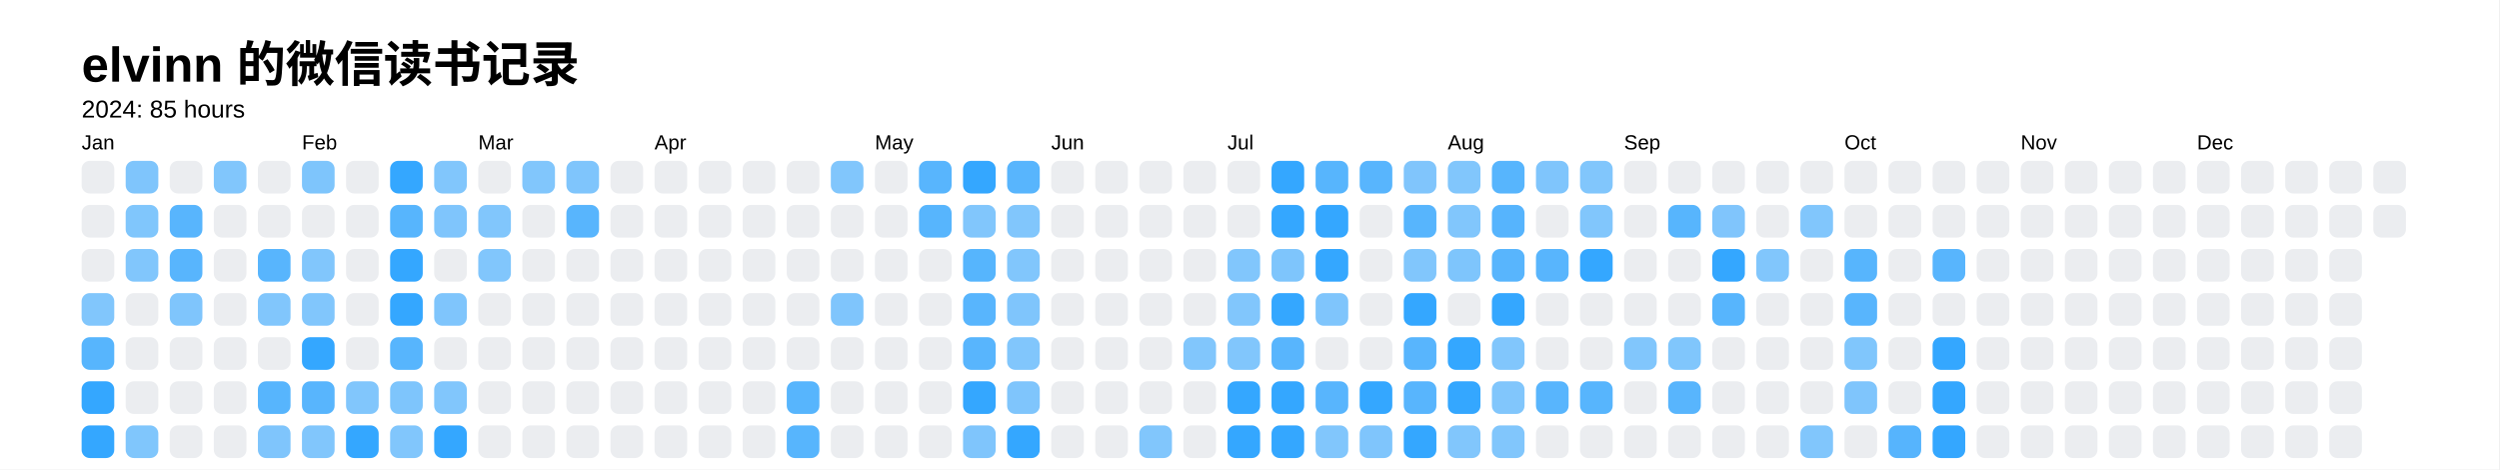
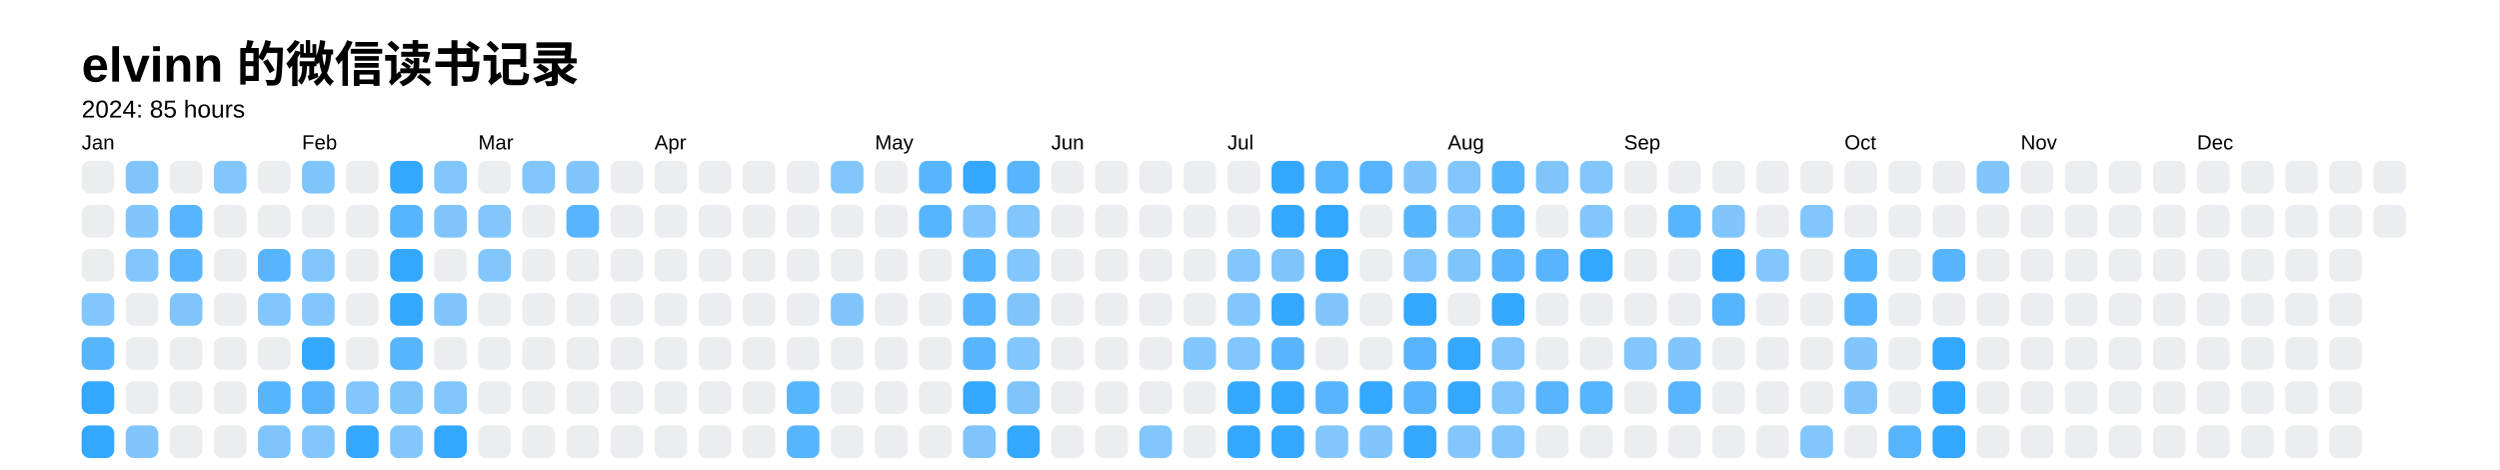
<svg xmlns="http://www.w3.org/2000/svg" baseProfile="full" height="57.5mm" version="1.1" viewBox="0,0,306.2,57.5" width="306.2mm">
  <defs />
  <rect fill="#FFFFFF" height="57.5" width="306.2" x="0" y="0" />
  <text fill="#000000" style="font-size:6px; font-family:Arial; font-weight:bold;" x="10" y="10">elvinn 的微信读书记录</text>
  <text fill="#000000" style="font-size:3px; font-family:Arial;" x="10" y="14.4">2024: 85 hours</text>
  <text fill="#000000" style="font-size:2.5px; font-family:Arial" x="10" y="18.3">Jan</text>
  <rect fill="#EBEDF0" height="4" rx="1" ry="1" width="4" x="10" y="19.7" />
  <rect fill="#EBEDF0" height="4" rx="1" ry="1" width="4" x="10" y="25.1" />
  <rect fill="#EBEDF0" height="4" rx="1" ry="1" width="4" x="10" y="30.5" />
  <rect fill="#81c6fc" height="4" rx="1" ry="1" width="4" x="10" y="35.9" />
  <rect fill="#57b5fd" height="4" rx="1" ry="1" width="4" x="10" y="41.3" />
  <rect fill="#34A7FF" height="4" rx="1" ry="1" width="4" x="10" y="46.7" />
  <rect fill="#34A7FF" height="4" rx="1" ry="1" width="4" x="10" y="52.1" />
  <rect fill="#7fc5fc" height="4" rx="1" ry="1" width="4" x="15.4" y="19.7" />
  <rect fill="#80c6fc" height="4" rx="1" ry="1" width="4" x="15.4" y="25.1" />
  <rect fill="#81c6fc" height="4" rx="1" ry="1" width="4" x="15.4" y="30.5" />
  <rect fill="#EBEDF0" height="4" rx="1" ry="1" width="4" x="15.4" y="35.9" />
  <rect fill="#EBEDF0" height="4" rx="1" ry="1" width="4" x="15.4" y="41.3" />
  <rect fill="#EBEDF0" height="4" rx="1" ry="1" width="4" x="15.4" y="46.7" />
  <rect fill="#80c6fc" height="4" rx="1" ry="1" width="4" x="15.4" y="52.1" />
  <rect fill="#EBEDF0" height="4" rx="1" ry="1" width="4" x="20.8" y="19.7" />
  <rect fill="#58b5fd" height="4" rx="1" ry="1" width="4" x="20.8" y="25.1" />
  <rect fill="#58b5fd" height="4" rx="1" ry="1" width="4" x="20.8" y="30.5" />
  <rect fill="#7fc5fc" height="4" rx="1" ry="1" width="4" x="20.8" y="35.9" />
  <rect fill="#EBEDF0" height="4" rx="1" ry="1" width="4" x="20.8" y="41.3" />
  <rect fill="#EBEDF0" height="4" rx="1" ry="1" width="4" x="20.8" y="46.7" />
  <rect fill="#EBEDF0" height="4" rx="1" ry="1" width="4" x="20.8" y="52.1" />
  <rect fill="#81c6fc" height="4" rx="1" ry="1" width="4" x="26.2" y="19.7" />
  <rect fill="#EBEDF0" height="4" rx="1" ry="1" width="4" x="26.2" y="25.1" />
  <rect fill="#EBEDF0" height="4" rx="1" ry="1" width="4" x="26.2" y="30.5" />
  <rect fill="#EBEDF0" height="4" rx="1" ry="1" width="4" x="26.2" y="35.9" />
  <rect fill="#EBEDF0" height="4" rx="1" ry="1" width="4" x="26.2" y="41.3" />
  <rect fill="#EBEDF0" height="4" rx="1" ry="1" width="4" x="26.2" y="46.7" />
  <rect fill="#EBEDF0" height="4" rx="1" ry="1" width="4" x="26.2" y="52.1" />
  <rect fill="#EBEDF0" height="4" rx="1" ry="1" width="4" x="31.6" y="19.7" />
  <rect fill="#EBEDF0" height="4" rx="1" ry="1" width="4" x="31.6" y="25.1" />
  <rect fill="#58b5fd" height="4" rx="1" ry="1" width="4" x="31.6" y="30.5" />
  <rect fill="#81c6fc" height="4" rx="1" ry="1" width="4" x="31.6" y="35.9" />
  <rect fill="#EBEDF0" height="4" rx="1" ry="1" width="4" x="31.6" y="41.3" />
  <rect fill="#57b5fd" height="4" rx="1" ry="1" width="4" x="31.6" y="46.7" />
  <rect fill="#7fc5fc" height="4" rx="1" ry="1" width="4" x="31.6" y="52.1" />
  <text fill="#000000" style="font-size:2.5px; font-family:Arial" x="37.0" y="18.3">Feb</text>
  <rect fill="#7ec5fc" height="4" rx="1" ry="1" width="4" x="37.0" y="19.7" />
  <rect fill="#EBEDF0" height="4" rx="1" ry="1" width="4" x="37.0" y="25.1" />
  <rect fill="#81c6fc" height="4" rx="1" ry="1" width="4" x="37.0" y="30.5" />
  <rect fill="#81c6fc" height="4" rx="1" ry="1" width="4" x="37.0" y="35.9" />
  <rect fill="#34A7FF" height="4" rx="1" ry="1" width="4" x="37.0" y="41.3" />
  <rect fill="#58b5fd" height="4" rx="1" ry="1" width="4" x="37.0" y="46.7" />
  <rect fill="#81c6fc" height="4" rx="1" ry="1" width="4" x="37.0" y="52.1" />
  <rect fill="#EBEDF0" height="4" rx="1" ry="1" width="4" x="42.4" y="19.7" />
  <rect fill="#EBEDF0" height="4" rx="1" ry="1" width="4" x="42.4" y="25.1" />
  <rect fill="#EBEDF0" height="4" rx="1" ry="1" width="4" x="42.4" y="30.5" />
  <rect fill="#EBEDF0" height="4" rx="1" ry="1" width="4" x="42.4" y="35.9" />
  <rect fill="#EBEDF0" height="4" rx="1" ry="1" width="4" x="42.4" y="41.3" />
  <rect fill="#81c6fc" height="4" rx="1" ry="1" width="4" x="42.4" y="46.7" />
  <rect fill="#34A7FF" height="4" rx="1" ry="1" width="4" x="42.4" y="52.1" />
  <rect fill="#34A7FF" height="4" rx="1" ry="1" width="4" x="47.8" y="19.7" />
  <rect fill="#57b5fd" height="4" rx="1" ry="1" width="4" x="47.8" y="25.1" />
  <rect fill="#34A7FF" height="4" rx="1" ry="1" width="4" x="47.8" y="30.5" />
  <rect fill="#34A7FF" height="4" rx="1" ry="1" width="4" x="47.8" y="35.9" />
  <rect fill="#57b5fd" height="4" rx="1" ry="1" width="4" x="47.8" y="41.3" />
  <rect fill="#7ec5fc" height="4" rx="1" ry="1" width="4" x="47.8" y="46.7" />
  <rect fill="#81c6fc" height="4" rx="1" ry="1" width="4" x="47.8" y="52.1" />
  <rect fill="#81c6fc" height="4" rx="1" ry="1" width="4" x="53.2" y="19.7" />
  <rect fill="#7fc5fc" height="4" rx="1" ry="1" width="4" x="53.2" y="25.1" />
  <rect fill="#EBEDF0" height="4" rx="1" ry="1" width="4" x="53.2" y="30.5" />
  <rect fill="#7fc5fc" height="4" rx="1" ry="1" width="4" x="53.2" y="35.9" />
  <rect fill="#EBEDF0" height="4" rx="1" ry="1" width="4" x="53.2" y="41.3" />
  <rect fill="#81c6fc" height="4" rx="1" ry="1" width="4" x="53.2" y="46.7" />
  <rect fill="#34A7FF" height="4" rx="1" ry="1" width="4" x="53.2" y="52.1" />
  <text fill="#000000" style="font-size:2.5px; font-family:Arial" x="58.6" y="18.3">Mar</text>
  <rect fill="#EBEDF0" height="4" rx="1" ry="1" width="4" x="58.6" y="19.7" />
  <rect fill="#81c6fc" height="4" rx="1" ry="1" width="4" x="58.6" y="25.1" />
  <rect fill="#81c6fc" height="4" rx="1" ry="1" width="4" x="58.6" y="30.5" />
  <rect fill="#EBEDF0" height="4" rx="1" ry="1" width="4" x="58.6" y="35.9" />
  <rect fill="#EBEDF0" height="4" rx="1" ry="1" width="4" x="58.6" y="41.3" />
  <rect fill="#EBEDF0" height="4" rx="1" ry="1" width="4" x="58.6" y="46.7" />
  <rect fill="#EBEDF0" height="4" rx="1" ry="1" width="4" x="58.6" y="52.1" />
  <rect fill="#81c6fc" height="4" rx="1" ry="1" width="4" x="64" y="19.7" />
  <rect fill="#EBEDF0" height="4" rx="1" ry="1" width="4" x="64" y="25.1" />
  <rect fill="#EBEDF0" height="4" rx="1" ry="1" width="4" x="64" y="30.5" />
  <rect fill="#EBEDF0" height="4" rx="1" ry="1" width="4" x="64" y="35.9" />
  <rect fill="#EBEDF0" height="4" rx="1" ry="1" width="4" x="64" y="41.3" />
  <rect fill="#EBEDF0" height="4" rx="1" ry="1" width="4" x="64" y="46.7" />
  <rect fill="#EBEDF0" height="4" rx="1" ry="1" width="4" x="64" y="52.1" />
  <rect fill="#7fc5fc" height="4" rx="1" ry="1" width="4" x="69.4" y="19.7" />
  <rect fill="#58b5fd" height="4" rx="1" ry="1" width="4" x="69.4" y="25.1" />
  <rect fill="#EBEDF0" height="4" rx="1" ry="1" width="4" x="69.4" y="30.5" />
  <rect fill="#EBEDF0" height="4" rx="1" ry="1" width="4" x="69.4" y="35.9" />
  <rect fill="#EBEDF0" height="4" rx="1" ry="1" width="4" x="69.4" y="41.3" />
  <rect fill="#EBEDF0" height="4" rx="1" ry="1" width="4" x="69.4" y="46.7" />
  <rect fill="#EBEDF0" height="4" rx="1" ry="1" width="4" x="69.4" y="52.1" />
  <rect fill="#EBEDF0" height="4" rx="1" ry="1" width="4" x="74.8" y="19.7" />
  <rect fill="#EBEDF0" height="4" rx="1" ry="1" width="4" x="74.8" y="25.1" />
  <rect fill="#EBEDF0" height="4" rx="1" ry="1" width="4" x="74.8" y="30.5" />
  <rect fill="#EBEDF0" height="4" rx="1" ry="1" width="4" x="74.8" y="35.9" />
  <rect fill="#EBEDF0" height="4" rx="1" ry="1" width="4" x="74.8" y="41.3" />
  <rect fill="#EBEDF0" height="4" rx="1" ry="1" width="4" x="74.8" y="46.7" />
  <rect fill="#EBEDF0" height="4" rx="1" ry="1" width="4" x="74.8" y="52.1" />
  <text fill="#000000" style="font-size:2.5px; font-family:Arial" x="80.2" y="18.3">Apr</text>
  <rect fill="#EBEDF0" height="4" rx="1" ry="1" width="4" x="80.2" y="19.7" />
  <rect fill="#EBEDF0" height="4" rx="1" ry="1" width="4" x="80.2" y="25.1" />
  <rect fill="#EBEDF0" height="4" rx="1" ry="1" width="4" x="80.2" y="30.5" />
  <rect fill="#EBEDF0" height="4" rx="1" ry="1" width="4" x="80.2" y="35.9" />
  <rect fill="#EBEDF0" height="4" rx="1" ry="1" width="4" x="80.2" y="41.3" />
  <rect fill="#EBEDF0" height="4" rx="1" ry="1" width="4" x="80.2" y="46.7" />
  <rect fill="#EBEDF0" height="4" rx="1" ry="1" width="4" x="80.2" y="52.1" />
  <rect fill="#EBEDF0" height="4" rx="1" ry="1" width="4" x="85.6" y="19.7" />
  <rect fill="#EBEDF0" height="4" rx="1" ry="1" width="4" x="85.6" y="25.1" />
  <rect fill="#EBEDF0" height="4" rx="1" ry="1" width="4" x="85.6" y="30.5" />
  <rect fill="#EBEDF0" height="4" rx="1" ry="1" width="4" x="85.6" y="35.9" />
  <rect fill="#EBEDF0" height="4" rx="1" ry="1" width="4" x="85.6" y="41.3" />
  <rect fill="#EBEDF0" height="4" rx="1" ry="1" width="4" x="85.6" y="46.7" />
  <rect fill="#EBEDF0" height="4" rx="1" ry="1" width="4" x="85.6" y="52.1" />
  <rect fill="#EBEDF0" height="4" rx="1" ry="1" width="4" x="91" y="19.7" />
  <rect fill="#EBEDF0" height="4" rx="1" ry="1" width="4" x="91" y="25.1" />
  <rect fill="#EBEDF0" height="4" rx="1" ry="1" width="4" x="91" y="30.5" />
  <rect fill="#EBEDF0" height="4" rx="1" ry="1" width="4" x="91" y="35.9" />
  <rect fill="#EBEDF0" height="4" rx="1" ry="1" width="4" x="91" y="41.3" />
  <rect fill="#EBEDF0" height="4" rx="1" ry="1" width="4" x="91" y="46.7" />
  <rect fill="#EBEDF0" height="4" rx="1" ry="1" width="4" x="91" y="52.1" />
  <rect fill="#EBEDF0" height="4" rx="1" ry="1" width="4" x="96.4" y="19.7" />
  <rect fill="#EBEDF0" height="4" rx="1" ry="1" width="4" x="96.4" y="25.1" />
  <rect fill="#EBEDF0" height="4" rx="1" ry="1" width="4" x="96.4" y="30.5" />
  <rect fill="#EBEDF0" height="4" rx="1" ry="1" width="4" x="96.4" y="35.9" />
  <rect fill="#EBEDF0" height="4" rx="1" ry="1" width="4" x="96.4" y="41.3" />
  <rect fill="#57b5fd" height="4" rx="1" ry="1" width="4" x="96.4" y="46.7" />
  <rect fill="#57b5fd" height="4" rx="1" ry="1" width="4" x="96.4" y="52.1" />
  <rect fill="#81c6fc" height="4" rx="1" ry="1" width="4" x="101.8" y="19.7" />
  <rect fill="#EBEDF0" height="4" rx="1" ry="1" width="4" x="101.8" y="25.1" />
  <rect fill="#EBEDF0" height="4" rx="1" ry="1" width="4" x="101.8" y="30.5" />
  <rect fill="#7fc5fc" height="4" rx="1" ry="1" width="4" x="101.8" y="35.9" />
  <rect fill="#EBEDF0" height="4" rx="1" ry="1" width="4" x="101.8" y="41.3" />
  <rect fill="#EBEDF0" height="4" rx="1" ry="1" width="4" x="101.8" y="46.7" />
  <rect fill="#EBEDF0" height="4" rx="1" ry="1" width="4" x="101.8" y="52.1" />
  <text fill="#000000" style="font-size:2.5px; font-family:Arial" x="107.2" y="18.3">May</text>
  <rect fill="#EBEDF0" height="4" rx="1" ry="1" width="4" x="107.2" y="19.7" />
  <rect fill="#EBEDF0" height="4" rx="1" ry="1" width="4" x="107.2" y="25.1" />
  <rect fill="#EBEDF0" height="4" rx="1" ry="1" width="4" x="107.2" y="30.5" />
  <rect fill="#EBEDF0" height="4" rx="1" ry="1" width="4" x="107.2" y="35.9" />
  <rect fill="#EBEDF0" height="4" rx="1" ry="1" width="4" x="107.2" y="41.3" />
  <rect fill="#EBEDF0" height="4" rx="1" ry="1" width="4" x="107.2" y="46.7" />
  <rect fill="#EBEDF0" height="4" rx="1" ry="1" width="4" x="107.2" y="52.1" />
  <rect fill="#58b5fd" height="4" rx="1" ry="1" width="4" x="112.6" y="19.7" />
  <rect fill="#57b5fd" height="4" rx="1" ry="1" width="4" x="112.6" y="25.1" />
  <rect fill="#EBEDF0" height="4" rx="1" ry="1" width="4" x="112.6" y="30.5" />
  <rect fill="#EBEDF0" height="4" rx="1" ry="1" width="4" x="112.6" y="35.9" />
  <rect fill="#EBEDF0" height="4" rx="1" ry="1" width="4" x="112.6" y="41.3" />
  <rect fill="#EBEDF0" height="4" rx="1" ry="1" width="4" x="112.6" y="46.7" />
  <rect fill="#EBEDF0" height="4" rx="1" ry="1" width="4" x="112.6" y="52.1" />
  <rect fill="#34A7FF" height="4" rx="1" ry="1" width="4" x="118" y="19.7" />
  <rect fill="#81c6fc" height="4" rx="1" ry="1" width="4" x="118" y="25.1" />
  <rect fill="#56b5fd" height="4" rx="1" ry="1" width="4" x="118" y="30.5" />
  <rect fill="#58b5fd" height="4" rx="1" ry="1" width="4" x="118" y="35.9" />
  <rect fill="#58b5fd" height="4" rx="1" ry="1" width="4" x="118" y="41.3" />
  <rect fill="#34A7FF" height="4" rx="1" ry="1" width="4" x="118" y="46.7" />
  <rect fill="#7fc5fc" height="4" rx="1" ry="1" width="4" x="118" y="52.1" />
  <rect fill="#58b5fd" height="4" rx="1" ry="1" width="4" x="123.4" y="19.7" />
  <rect fill="#81c6fc" height="4" rx="1" ry="1" width="4" x="123.4" y="25.1" />
  <rect fill="#81c6fc" height="4" rx="1" ry="1" width="4" x="123.4" y="30.5" />
  <rect fill="#7fc5fc" height="4" rx="1" ry="1" width="4" x="123.4" y="35.9" />
  <rect fill="#81c6fc" height="4" rx="1" ry="1" width="4" x="123.4" y="41.3" />
  <rect fill="#7fc5fc" height="4" rx="1" ry="1" width="4" x="123.4" y="46.7" />
  <rect fill="#34A7FF" height="4" rx="1" ry="1" width="4" x="123.4" y="52.1" />
  <text fill="#000000" style="font-size:2.5px; font-family:Arial" x="128.8" y="18.3">Jun</text>
  <rect fill="#EBEDF0" height="4" rx="1" ry="1" width="4" x="128.8" y="19.7" />
  <rect fill="#EBEDF0" height="4" rx="1" ry="1" width="4" x="128.8" y="25.1" />
  <rect fill="#EBEDF0" height="4" rx="1" ry="1" width="4" x="128.8" y="30.5" />
  <rect fill="#EBEDF0" height="4" rx="1" ry="1" width="4" x="128.8" y="35.9" />
  <rect fill="#EBEDF0" height="4" rx="1" ry="1" width="4" x="128.8" y="41.3" />
  <rect fill="#EBEDF0" height="4" rx="1" ry="1" width="4" x="128.8" y="46.7" />
  <rect fill="#EBEDF0" height="4" rx="1" ry="1" width="4" x="128.8" y="52.1" />
  <rect fill="#EBEDF0" height="4" rx="1" ry="1" width="4" x="134.2" y="19.7" />
  <rect fill="#EBEDF0" height="4" rx="1" ry="1" width="4" x="134.2" y="25.1" />
  <rect fill="#EBEDF0" height="4" rx="1" ry="1" width="4" x="134.2" y="30.5" />
  <rect fill="#EBEDF0" height="4" rx="1" ry="1" width="4" x="134.2" y="35.9" />
  <rect fill="#EBEDF0" height="4" rx="1" ry="1" width="4" x="134.2" y="41.3" />
  <rect fill="#EBEDF0" height="4" rx="1" ry="1" width="4" x="134.2" y="46.7" />
  <rect fill="#EBEDF0" height="4" rx="1" ry="1" width="4" x="134.2" y="52.1" />
  <rect fill="#EBEDF0" height="4" rx="1" ry="1" width="4" x="139.6" y="19.7" />
  <rect fill="#EBEDF0" height="4" rx="1" ry="1" width="4" x="139.6" y="25.1" />
  <rect fill="#EBEDF0" height="4" rx="1" ry="1" width="4" x="139.6" y="30.5" />
  <rect fill="#EBEDF0" height="4" rx="1" ry="1" width="4" x="139.6" y="35.9" />
  <rect fill="#EBEDF0" height="4" rx="1" ry="1" width="4" x="139.6" y="41.3" />
  <rect fill="#EBEDF0" height="4" rx="1" ry="1" width="4" x="139.6" y="46.7" />
  <rect fill="#81c6fc" height="4" rx="1" ry="1" width="4" x="139.6" y="52.1" />
  <rect fill="#EBEDF0" height="4" rx="1" ry="1" width="4" x="145" y="19.7" />
  <rect fill="#EBEDF0" height="4" rx="1" ry="1" width="4" x="145" y="25.1" />
  <rect fill="#EBEDF0" height="4" rx="1" ry="1" width="4" x="145" y="30.5" />
  <rect fill="#EBEDF0" height="4" rx="1" ry="1" width="4" x="145" y="35.9" />
  <rect fill="#81c6fc" height="4" rx="1" ry="1" width="4" x="145" y="41.3" />
  <rect fill="#EBEDF0" height="4" rx="1" ry="1" width="4" x="145" y="46.7" />
  <rect fill="#EBEDF0" height="4" rx="1" ry="1" width="4" x="145" y="52.1" />
  <text fill="#000000" style="font-size:2.5px; font-family:Arial" x="150.4" y="18.3">Jul</text>
  <rect fill="#EBEDF0" height="4" rx="1" ry="1" width="4" x="150.4" y="19.7" />
  <rect fill="#EBEDF0" height="4" rx="1" ry="1" width="4" x="150.4" y="25.1" />
  <rect fill="#81c6fc" height="4" rx="1" ry="1" width="4" x="150.4" y="30.5" />
  <rect fill="#81c6fc" height="4" rx="1" ry="1" width="4" x="150.4" y="35.9" />
  <rect fill="#81c6fc" height="4" rx="1" ry="1" width="4" x="150.4" y="41.3" />
  <rect fill="#34A7FF" height="4" rx="1" ry="1" width="4" x="150.4" y="46.7" />
  <rect fill="#34A7FF" height="4" rx="1" ry="1" width="4" x="150.4" y="52.1" />
  <rect fill="#34A7FF" height="4" rx="1" ry="1" width="4" x="155.8" y="19.7" />
  <rect fill="#34A7FF" height="4" rx="1" ry="1" width="4" x="155.8" y="25.1" />
  <rect fill="#7ec5fc" height="4" rx="1" ry="1" width="4" x="155.8" y="30.5" />
  <rect fill="#34A7FF" height="4" rx="1" ry="1" width="4" x="155.8" y="35.9" />
  <rect fill="#58b5fd" height="4" rx="1" ry="1" width="4" x="155.8" y="41.3" />
  <rect fill="#34A7FF" height="4" rx="1" ry="1" width="4" x="155.8" y="46.7" />
  <rect fill="#34A7FF" height="4" rx="1" ry="1" width="4" x="155.8" y="52.1" />
  <rect fill="#57b5fd" height="4" rx="1" ry="1" width="4" x="161.2" y="19.7" />
  <rect fill="#34A7FF" height="4" rx="1" ry="1" width="4" x="161.2" y="25.1" />
  <rect fill="#34A7FF" height="4" rx="1" ry="1" width="4" x="161.2" y="30.5" />
  <rect fill="#7fc5fc" height="4" rx="1" ry="1" width="4" x="161.2" y="35.9" />
  <rect fill="#EBEDF0" height="4" rx="1" ry="1" width="4" x="161.2" y="41.3" />
  <rect fill="#58b5fd" height="4" rx="1" ry="1" width="4" x="161.2" y="46.7" />
  <rect fill="#81c6fc" height="4" rx="1" ry="1" width="4" x="161.2" y="52.1" />
  <rect fill="#58b5fd" height="4" rx="1" ry="1" width="4" x="166.6" y="19.7" />
  <rect fill="#EBEDF0" height="4" rx="1" ry="1" width="4" x="166.6" y="25.1" />
  <rect fill="#EBEDF0" height="4" rx="1" ry="1" width="4" x="166.6" y="30.5" />
  <rect fill="#EBEDF0" height="4" rx="1" ry="1" width="4" x="166.6" y="35.9" />
  <rect fill="#EBEDF0" height="4" rx="1" ry="1" width="4" x="166.6" y="41.3" />
  <rect fill="#34A7FF" height="4" rx="1" ry="1" width="4" x="166.6" y="46.7" />
  <rect fill="#7fc5fc" height="4" rx="1" ry="1" width="4" x="166.6" y="52.1" />
  <rect fill="#80c5fc" height="4" rx="1" ry="1" width="4" x="172" y="19.7" />
  <rect fill="#57b5fd" height="4" rx="1" ry="1" width="4" x="172" y="25.1" />
  <rect fill="#81c6fc" height="4" rx="1" ry="1" width="4" x="172" y="30.5" />
  <rect fill="#34A7FF" height="4" rx="1" ry="1" width="4" x="172" y="35.9" />
  <rect fill="#58b5fd" height="4" rx="1" ry="1" width="4" x="172" y="41.3" />
  <rect fill="#58b5fd" height="4" rx="1" ry="1" width="4" x="172" y="46.7" />
  <rect fill="#34A7FF" height="4" rx="1" ry="1" width="4" x="172" y="52.1" />
  <text fill="#000000" style="font-size:2.5px; font-family:Arial" x="177.4" y="18.3">Aug</text>
  <rect fill="#81c6fc" height="4" rx="1" ry="1" width="4" x="177.4" y="19.7" />
  <rect fill="#81c6fc" height="4" rx="1" ry="1" width="4" x="177.4" y="25.1" />
  <rect fill="#7ec5fc" height="4" rx="1" ry="1" width="4" x="177.4" y="30.5" />
  <rect fill="#EBEDF0" height="4" rx="1" ry="1" width="4" x="177.4" y="35.9" />
  <rect fill="#34A7FF" height="4" rx="1" ry="1" width="4" x="177.4" y="41.3" />
  <rect fill="#34A7FF" height="4" rx="1" ry="1" width="4" x="177.4" y="46.7" />
  <rect fill="#81c6fc" height="4" rx="1" ry="1" width="4" x="177.4" y="52.1" />
  <rect fill="#57b5fd" height="4" rx="1" ry="1" width="4" x="182.8" y="19.7" />
  <rect fill="#56b4fd" height="4" rx="1" ry="1" width="4" x="182.8" y="25.1" />
  <rect fill="#58b5fd" height="4" rx="1" ry="1" width="4" x="182.8" y="30.5" />
  <rect fill="#34A7FF" height="4" rx="1" ry="1" width="4" x="182.8" y="35.9" />
  <rect fill="#81c6fc" height="4" rx="1" ry="1" width="4" x="182.8" y="41.3" />
  <rect fill="#81c6fc" height="4" rx="1" ry="1" width="4" x="182.8" y="46.7" />
  <rect fill="#81c6fc" height="4" rx="1" ry="1" width="4" x="182.8" y="52.1" />
  <rect fill="#7fc5fc" height="4" rx="1" ry="1" width="4" x="188.2" y="19.7" />
  <rect fill="#EBEDF0" height="4" rx="1" ry="1" width="4" x="188.2" y="25.1" />
  <rect fill="#58b5fd" height="4" rx="1" ry="1" width="4" x="188.2" y="30.5" />
  <rect fill="#EBEDF0" height="4" rx="1" ry="1" width="4" x="188.2" y="35.9" />
  <rect fill="#EBEDF0" height="4" rx="1" ry="1" width="4" x="188.2" y="41.3" />
  <rect fill="#58b5fd" height="4" rx="1" ry="1" width="4" x="188.2" y="46.7" />
  <rect fill="#EBEDF0" height="4" rx="1" ry="1" width="4" x="188.2" y="52.1" />
  <rect fill="#81c6fc" height="4" rx="1" ry="1" width="4" x="193.6" y="19.7" />
  <rect fill="#81c6fc" height="4" rx="1" ry="1" width="4" x="193.6" y="25.1" />
  <rect fill="#34A7FF" height="4" rx="1" ry="1" width="4" x="193.6" y="30.5" />
  <rect fill="#EBEDF0" height="4" rx="1" ry="1" width="4" x="193.6" y="35.9" />
  <rect fill="#EBEDF0" height="4" rx="1" ry="1" width="4" x="193.6" y="41.3" />
  <rect fill="#57b5fd" height="4" rx="1" ry="1" width="4" x="193.6" y="46.7" />
  <rect fill="#EBEDF0" height="4" rx="1" ry="1" width="4" x="193.6" y="52.1" />
  <text fill="#000000" style="font-size:2.5px; font-family:Arial" x="199" y="18.3">Sep</text>
  <rect fill="#EBEDF0" height="4" rx="1" ry="1" width="4" x="199" y="19.7" />
  <rect fill="#EBEDF0" height="4" rx="1" ry="1" width="4" x="199" y="25.1" />
  <rect fill="#EBEDF0" height="4" rx="1" ry="1" width="4" x="199" y="30.5" />
  <rect fill="#EBEDF0" height="4" rx="1" ry="1" width="4" x="199" y="35.9" />
  <rect fill="#81c6fc" height="4" rx="1" ry="1" width="4" x="199" y="41.3" />
  <rect fill="#EBEDF0" height="4" rx="1" ry="1" width="4" x="199" y="46.7" />
  <rect fill="#EBEDF0" height="4" rx="1" ry="1" width="4" x="199" y="52.1" />
  <rect fill="#EBEDF0" height="4" rx="1" ry="1" width="4" x="204.4" y="19.7" />
  <rect fill="#57b5fd" height="4" rx="1" ry="1" width="4" x="204.4" y="25.1" />
  <rect fill="#EBEDF0" height="4" rx="1" ry="1" width="4" x="204.4" y="30.5" />
  <rect fill="#EBEDF0" height="4" rx="1" ry="1" width="4" x="204.4" y="35.9" />
  <rect fill="#80c6fc" height="4" rx="1" ry="1" width="4" x="204.4" y="41.3" />
  <rect fill="#58b5fd" height="4" rx="1" ry="1" width="4" x="204.4" y="46.7" />
  <rect fill="#EBEDF0" height="4" rx="1" ry="1" width="4" x="204.4" y="52.1" />
  <rect fill="#EBEDF0" height="4" rx="1" ry="1" width="4" x="209.8" y="19.7" />
  <rect fill="#80c5fc" height="4" rx="1" ry="1" width="4" x="209.8" y="25.1" />
  <rect fill="#34A7FF" height="4" rx="1" ry="1" width="4" x="209.8" y="30.5" />
  <rect fill="#57b5fd" height="4" rx="1" ry="1" width="4" x="209.8" y="35.9" />
  <rect fill="#EBEDF0" height="4" rx="1" ry="1" width="4" x="209.8" y="41.3" />
  <rect fill="#EBEDF0" height="4" rx="1" ry="1" width="4" x="209.8" y="46.7" />
  <rect fill="#EBEDF0" height="4" rx="1" ry="1" width="4" x="209.8" y="52.1" />
  <rect fill="#EBEDF0" height="4" rx="1" ry="1" width="4" x="215.2" y="19.7" />
  <rect fill="#EBEDF0" height="4" rx="1" ry="1" width="4" x="215.2" y="25.1" />
  <rect fill="#81c6fc" height="4" rx="1" ry="1" width="4" x="215.2" y="30.5" />
  <rect fill="#EBEDF0" height="4" rx="1" ry="1" width="4" x="215.2" y="35.9" />
  <rect fill="#EBEDF0" height="4" rx="1" ry="1" width="4" x="215.2" y="41.3" />
  <rect fill="#EBEDF0" height="4" rx="1" ry="1" width="4" x="215.2" y="46.7" />
  <rect fill="#EBEDF0" height="4" rx="1" ry="1" width="4" x="215.2" y="52.1" />
  <rect fill="#EBEDF0" height="4" rx="1" ry="1" width="4" x="220.6" y="19.7" />
  <rect fill="#81c6fc" height="4" rx="1" ry="1" width="4" x="220.6" y="25.1" />
  <rect fill="#EBEDF0" height="4" rx="1" ry="1" width="4" x="220.6" y="30.5" />
  <rect fill="#EBEDF0" height="4" rx="1" ry="1" width="4" x="220.6" y="35.9" />
  <rect fill="#EBEDF0" height="4" rx="1" ry="1" width="4" x="220.6" y="41.3" />
  <rect fill="#EBEDF0" height="4" rx="1" ry="1" width="4" x="220.6" y="46.7" />
  <rect fill="#81c6fc" height="4" rx="1" ry="1" width="4" x="220.6" y="52.1" />
  <text fill="#000000" style="font-size:2.5px; font-family:Arial" x="226" y="18.3">Oct</text>
  <rect fill="#EBEDF0" height="4" rx="1" ry="1" width="4" x="226" y="19.7" />
  <rect fill="#EBEDF0" height="4" rx="1" ry="1" width="4" x="226" y="25.1" />
  <rect fill="#57b5fd" height="4" rx="1" ry="1" width="4" x="226" y="30.5" />
  <rect fill="#58b5fd" height="4" rx="1" ry="1" width="4" x="226" y="35.9" />
  <rect fill="#80c6fc" height="4" rx="1" ry="1" width="4" x="226" y="41.3" />
  <rect fill="#7fc5fc" height="4" rx="1" ry="1" width="4" x="226" y="46.7" />
  <rect fill="#EBEDF0" height="4" rx="1" ry="1" width="4" x="226" y="52.1" />
  <rect fill="#EBEDF0" height="4" rx="1" ry="1" width="4" x="231.4" y="19.7" />
  <rect fill="#EBEDF0" height="4" rx="1" ry="1" width="4" x="231.4" y="25.1" />
  <rect fill="#EBEDF0" height="4" rx="1" ry="1" width="4" x="231.4" y="30.5" />
  <rect fill="#EBEDF0" height="4" rx="1" ry="1" width="4" x="231.4" y="35.9" />
  <rect fill="#EBEDF0" height="4" rx="1" ry="1" width="4" x="231.4" y="41.3" />
  <rect fill="#EBEDF0" height="4" rx="1" ry="1" width="4" x="231.4" y="46.7" />
  <rect fill="#56b4fd" height="4" rx="1" ry="1" width="4" x="231.4" y="52.1" />
  <rect fill="#EBEDF0" height="4" rx="1" ry="1" width="4" x="236.8" y="19.7" />
  <rect fill="#EBEDF0" height="4" rx="1" ry="1" width="4" x="236.8" y="25.1" />
  <rect fill="#58b5fd" height="4" rx="1" ry="1" width="4" x="236.8" y="30.5" />
  <rect fill="#EBEDF0" height="4" rx="1" ry="1" width="4" x="236.8" y="35.9" />
  <rect fill="#34A7FF" height="4" rx="1" ry="1" width="4" x="236.8" y="41.3" />
  <rect fill="#34A7FF" height="4" rx="1" ry="1" width="4" x="236.8" y="46.7" />
  <rect fill="#34A7FF" height="4" rx="1" ry="1" width="4" x="236.8" y="52.1" />
-   <rect fill="#EBEDF0" height="4" rx="1" ry="1" width="4" x="242.2" y="19.7" />
+   <rect fill="#80c6fc" height="4" rx="1" ry="1" width="4" x="242.2" y="19.7" />
  <rect fill="#EBEDF0" height="4" rx="1" ry="1" width="4" x="242.2" y="25.1" />
  <rect fill="#EBEDF0" height="4" rx="1" ry="1" width="4" x="242.2" y="30.5" />
  <rect fill="#EBEDF0" height="4" rx="1" ry="1" width="4" x="242.2" y="35.9" />
  <rect fill="#EBEDF0" height="4" rx="1" ry="1" width="4" x="242.2" y="41.3" />
  <rect fill="#EBEDF0" height="4" rx="1" ry="1" width="4" x="242.2" y="46.7" />
  <rect fill="#EBEDF0" height="4" rx="1" ry="1" width="4" x="242.2" y="52.1" />
  <text fill="#000000" style="font-size:2.5px; font-family:Arial" x="247.6" y="18.3">Nov</text>
  <rect fill="#EBEDF0" height="4" rx="1" ry="1" width="4" x="247.6" y="19.7" />
  <rect fill="#EBEDF0" height="4" rx="1" ry="1" width="4" x="247.6" y="25.1" />
  <rect fill="#EBEDF0" height="4" rx="1" ry="1" width="4" x="247.6" y="30.5" />
  <rect fill="#EBEDF0" height="4" rx="1" ry="1" width="4" x="247.6" y="35.9" />
  <rect fill="#EBEDF0" height="4" rx="1" ry="1" width="4" x="247.6" y="41.3" />
  <rect fill="#EBEDF0" height="4" rx="1" ry="1" width="4" x="247.6" y="46.7" />
  <rect fill="#EBEDF0" height="4" rx="1" ry="1" width="4" x="247.6" y="52.1" />
  <rect fill="#EBEDF0" height="4" rx="1" ry="1" width="4" x="253" y="19.7" />
  <rect fill="#EBEDF0" height="4" rx="1" ry="1" width="4" x="253" y="25.1" />
  <rect fill="#EBEDF0" height="4" rx="1" ry="1" width="4" x="253" y="30.5" />
  <rect fill="#EBEDF0" height="4" rx="1" ry="1" width="4" x="253" y="35.9" />
  <rect fill="#EBEDF0" height="4" rx="1" ry="1" width="4" x="253" y="41.3" />
  <rect fill="#EBEDF0" height="4" rx="1" ry="1" width="4" x="253" y="46.7" />
  <rect fill="#EBEDF0" height="4" rx="1" ry="1" width="4" x="253" y="52.1" />
  <rect fill="#EBEDF0" height="4" rx="1" ry="1" width="4" x="258.4" y="19.7" />
  <rect fill="#EBEDF0" height="4" rx="1" ry="1" width="4" x="258.4" y="25.1" />
  <rect fill="#EBEDF0" height="4" rx="1" ry="1" width="4" x="258.4" y="30.5" />
  <rect fill="#EBEDF0" height="4" rx="1" ry="1" width="4" x="258.4" y="35.9" />
  <rect fill="#EBEDF0" height="4" rx="1" ry="1" width="4" x="258.4" y="41.3" />
  <rect fill="#EBEDF0" height="4" rx="1" ry="1" width="4" x="258.4" y="46.7" />
  <rect fill="#EBEDF0" height="4" rx="1" ry="1" width="4" x="258.4" y="52.1" />
  <rect fill="#EBEDF0" height="4" rx="1" ry="1" width="4" x="263.8" y="19.7" />
  <rect fill="#EBEDF0" height="4" rx="1" ry="1" width="4" x="263.8" y="25.1" />
  <rect fill="#EBEDF0" height="4" rx="1" ry="1" width="4" x="263.8" y="30.5" />
  <rect fill="#EBEDF0" height="4" rx="1" ry="1" width="4" x="263.8" y="35.9" />
  <rect fill="#EBEDF0" height="4" rx="1" ry="1" width="4" x="263.8" y="41.3" />
  <rect fill="#EBEDF0" height="4" rx="1" ry="1" width="4" x="263.8" y="46.7" />
  <rect fill="#EBEDF0" height="4" rx="1" ry="1" width="4" x="263.8" y="52.1" />
  <text fill="#000000" style="font-size:2.5px; font-family:Arial" x="269.2" y="18.3">Dec</text>
  <rect fill="#EBEDF0" height="4" rx="1" ry="1" width="4" x="269.2" y="19.7" />
  <rect fill="#EBEDF0" height="4" rx="1" ry="1" width="4" x="269.2" y="25.1" />
  <rect fill="#EBEDF0" height="4" rx="1" ry="1" width="4" x="269.2" y="30.5" />
  <rect fill="#EBEDF0" height="4" rx="1" ry="1" width="4" x="269.2" y="35.9" />
  <rect fill="#EBEDF0" height="4" rx="1" ry="1" width="4" x="269.2" y="41.3" />
  <rect fill="#EBEDF0" height="4" rx="1" ry="1" width="4" x="269.2" y="46.7" />
  <rect fill="#EBEDF0" height="4" rx="1" ry="1" width="4" x="269.2" y="52.1" />
  <rect fill="#EBEDF0" height="4" rx="1" ry="1" width="4" x="274.6" y="19.7" />
  <rect fill="#EBEDF0" height="4" rx="1" ry="1" width="4" x="274.6" y="25.1" />
  <rect fill="#EBEDF0" height="4" rx="1" ry="1" width="4" x="274.6" y="30.5" />
  <rect fill="#EBEDF0" height="4" rx="1" ry="1" width="4" x="274.6" y="35.9" />
  <rect fill="#EBEDF0" height="4" rx="1" ry="1" width="4" x="274.6" y="41.3" />
  <rect fill="#EBEDF0" height="4" rx="1" ry="1" width="4" x="274.6" y="46.7" />
  <rect fill="#EBEDF0" height="4" rx="1" ry="1" width="4" x="274.6" y="52.1" />
  <rect fill="#EBEDF0" height="4" rx="1" ry="1" width="4" x="280" y="19.7" />
  <rect fill="#EBEDF0" height="4" rx="1" ry="1" width="4" x="280" y="25.1" />
  <rect fill="#EBEDF0" height="4" rx="1" ry="1" width="4" x="280" y="30.5" />
  <rect fill="#EBEDF0" height="4" rx="1" ry="1" width="4" x="280" y="35.9" />
  <rect fill="#EBEDF0" height="4" rx="1" ry="1" width="4" x="280" y="41.3" />
  <rect fill="#EBEDF0" height="4" rx="1" ry="1" width="4" x="280" y="46.7" />
  <rect fill="#EBEDF0" height="4" rx="1" ry="1" width="4" x="280" y="52.1" />
  <rect fill="#EBEDF0" height="4" rx="1" ry="1" width="4" x="285.4" y="19.7" />
  <rect fill="#EBEDF0" height="4" rx="1" ry="1" width="4" x="285.4" y="25.1" />
  <rect fill="#EBEDF0" height="4" rx="1" ry="1" width="4" x="285.4" y="30.5" />
  <rect fill="#EBEDF0" height="4" rx="1" ry="1" width="4" x="285.4" y="35.9" />
  <rect fill="#EBEDF0" height="4" rx="1" ry="1" width="4" x="285.4" y="41.3" />
  <rect fill="#EBEDF0" height="4" rx="1" ry="1" width="4" x="285.4" y="46.7" />
  <rect fill="#EBEDF0" height="4" rx="1" ry="1" width="4" x="285.4" y="52.1" />
  <rect fill="#EBEDF0" height="4" rx="1" ry="1" width="4" x="290.8" y="19.7" />
  <rect fill="#EBEDF0" height="4" rx="1" ry="1" width="4" x="290.8" y="25.1" />
</svg>
